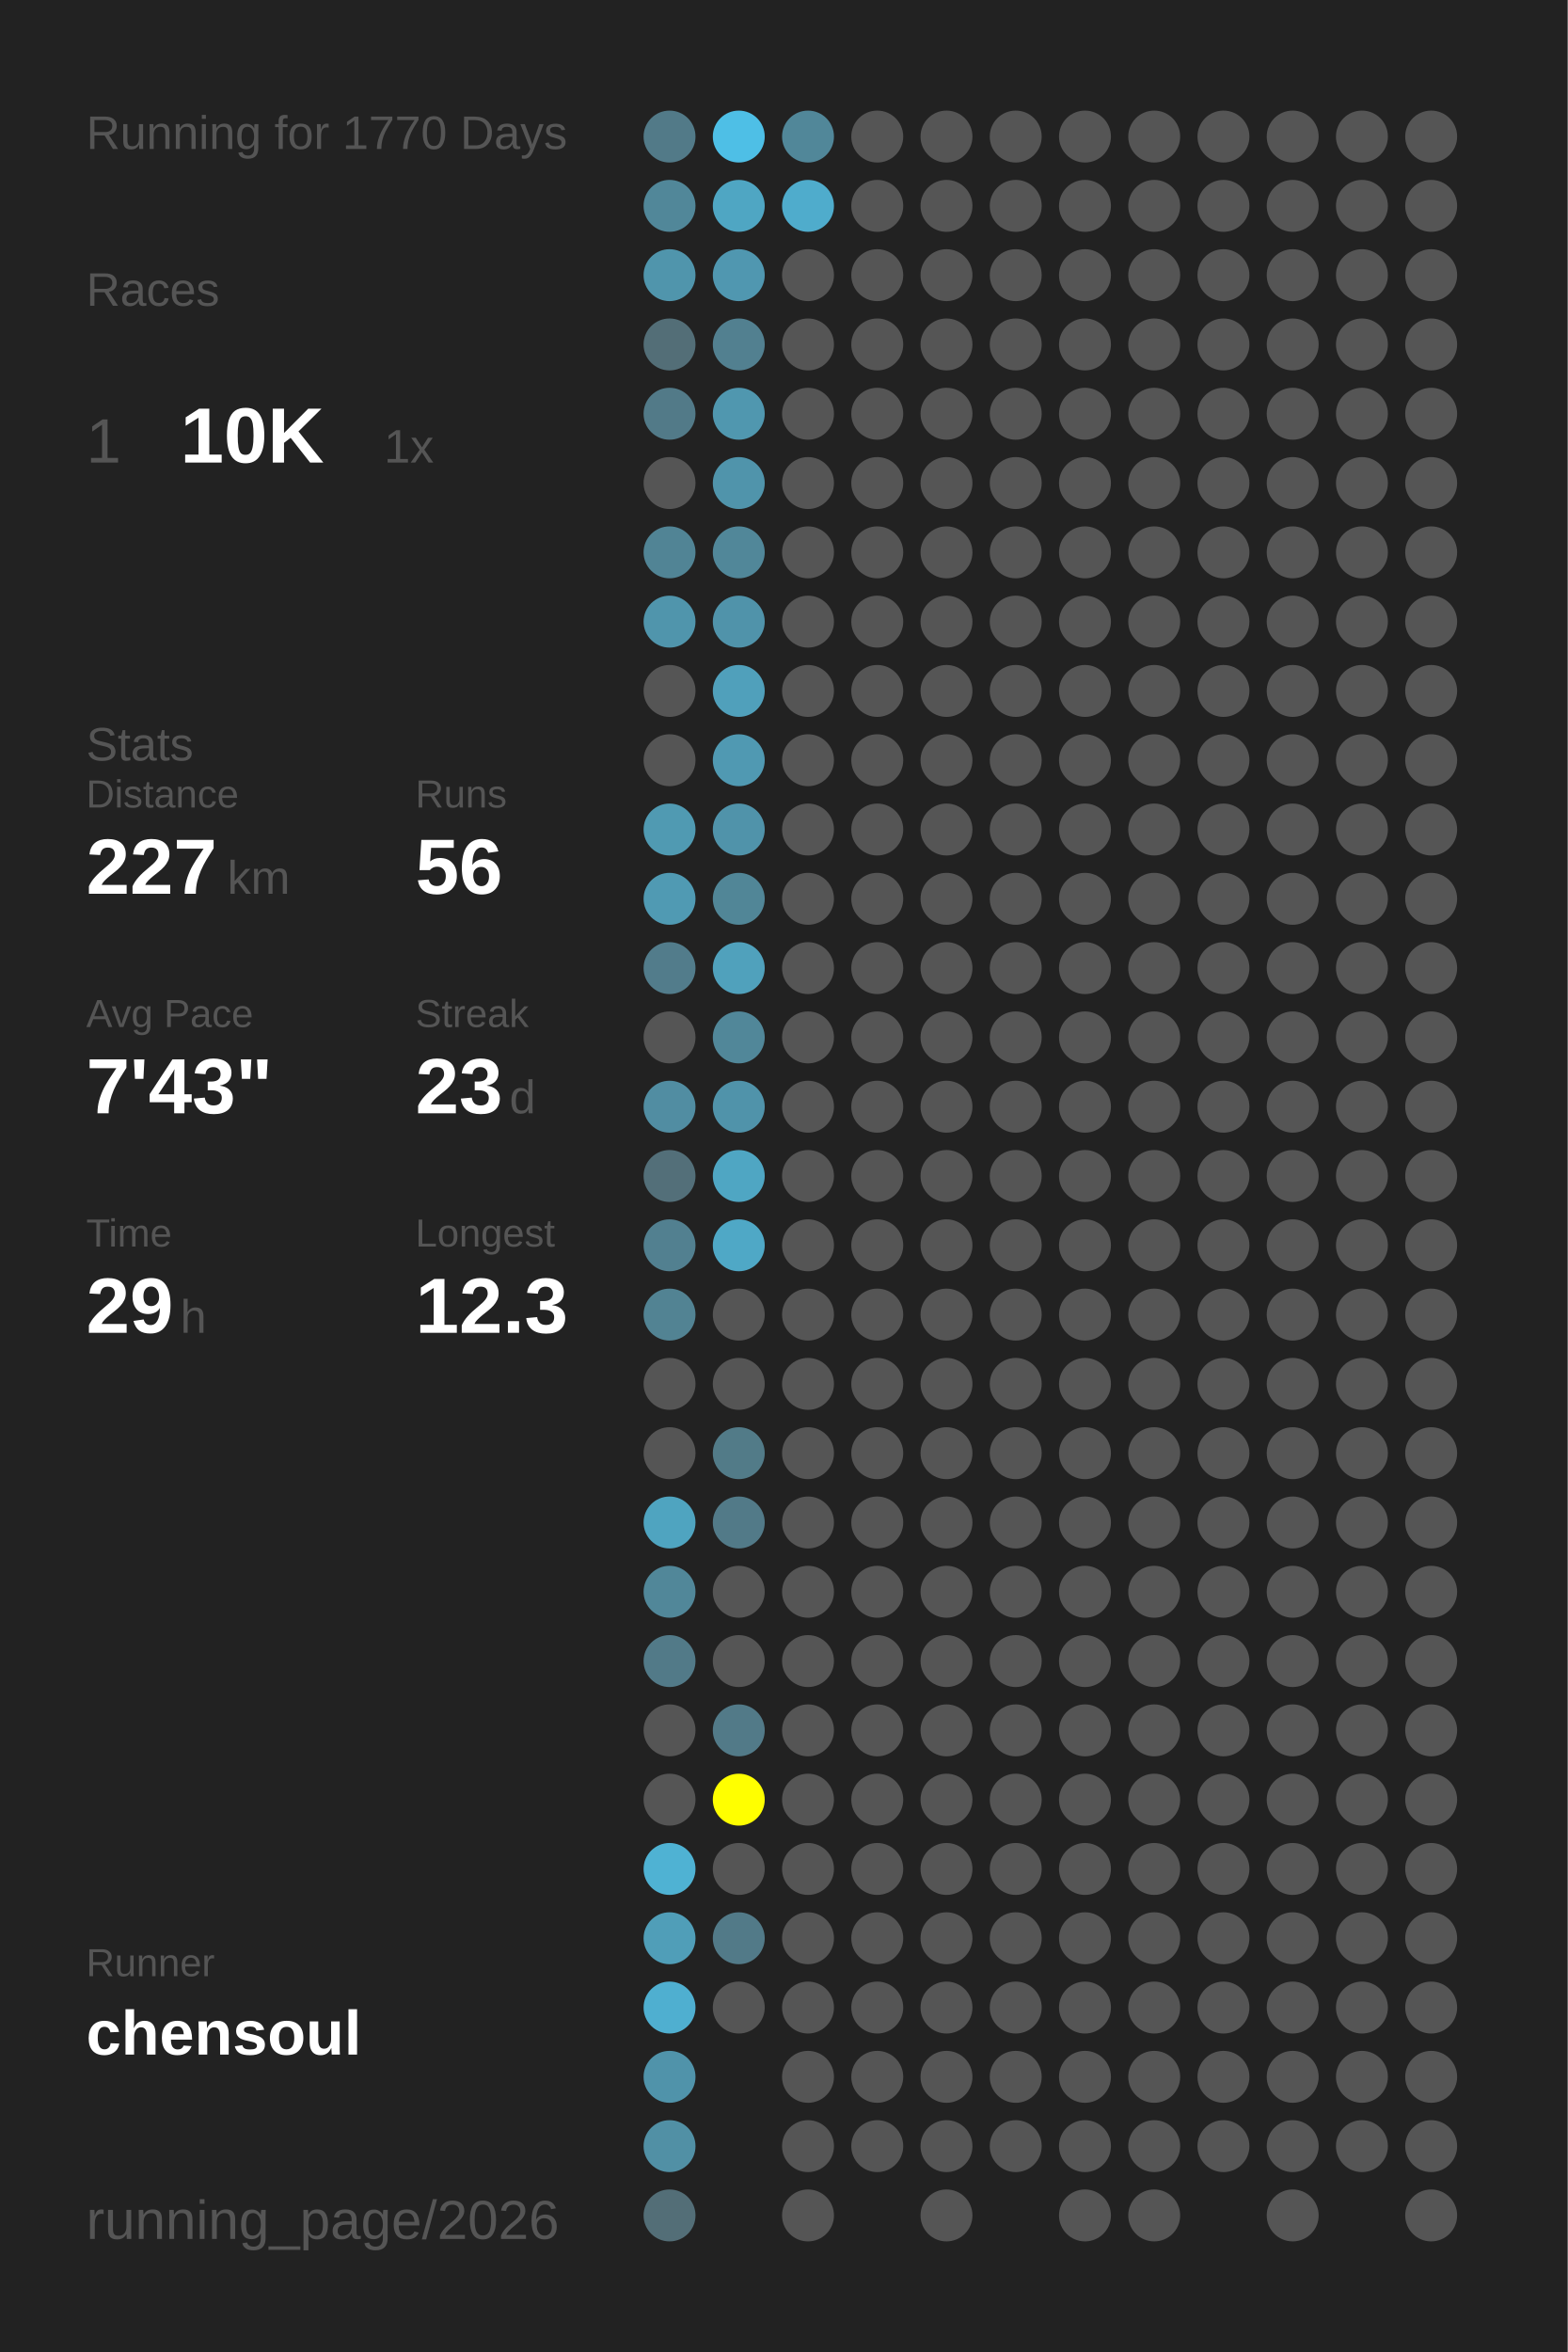
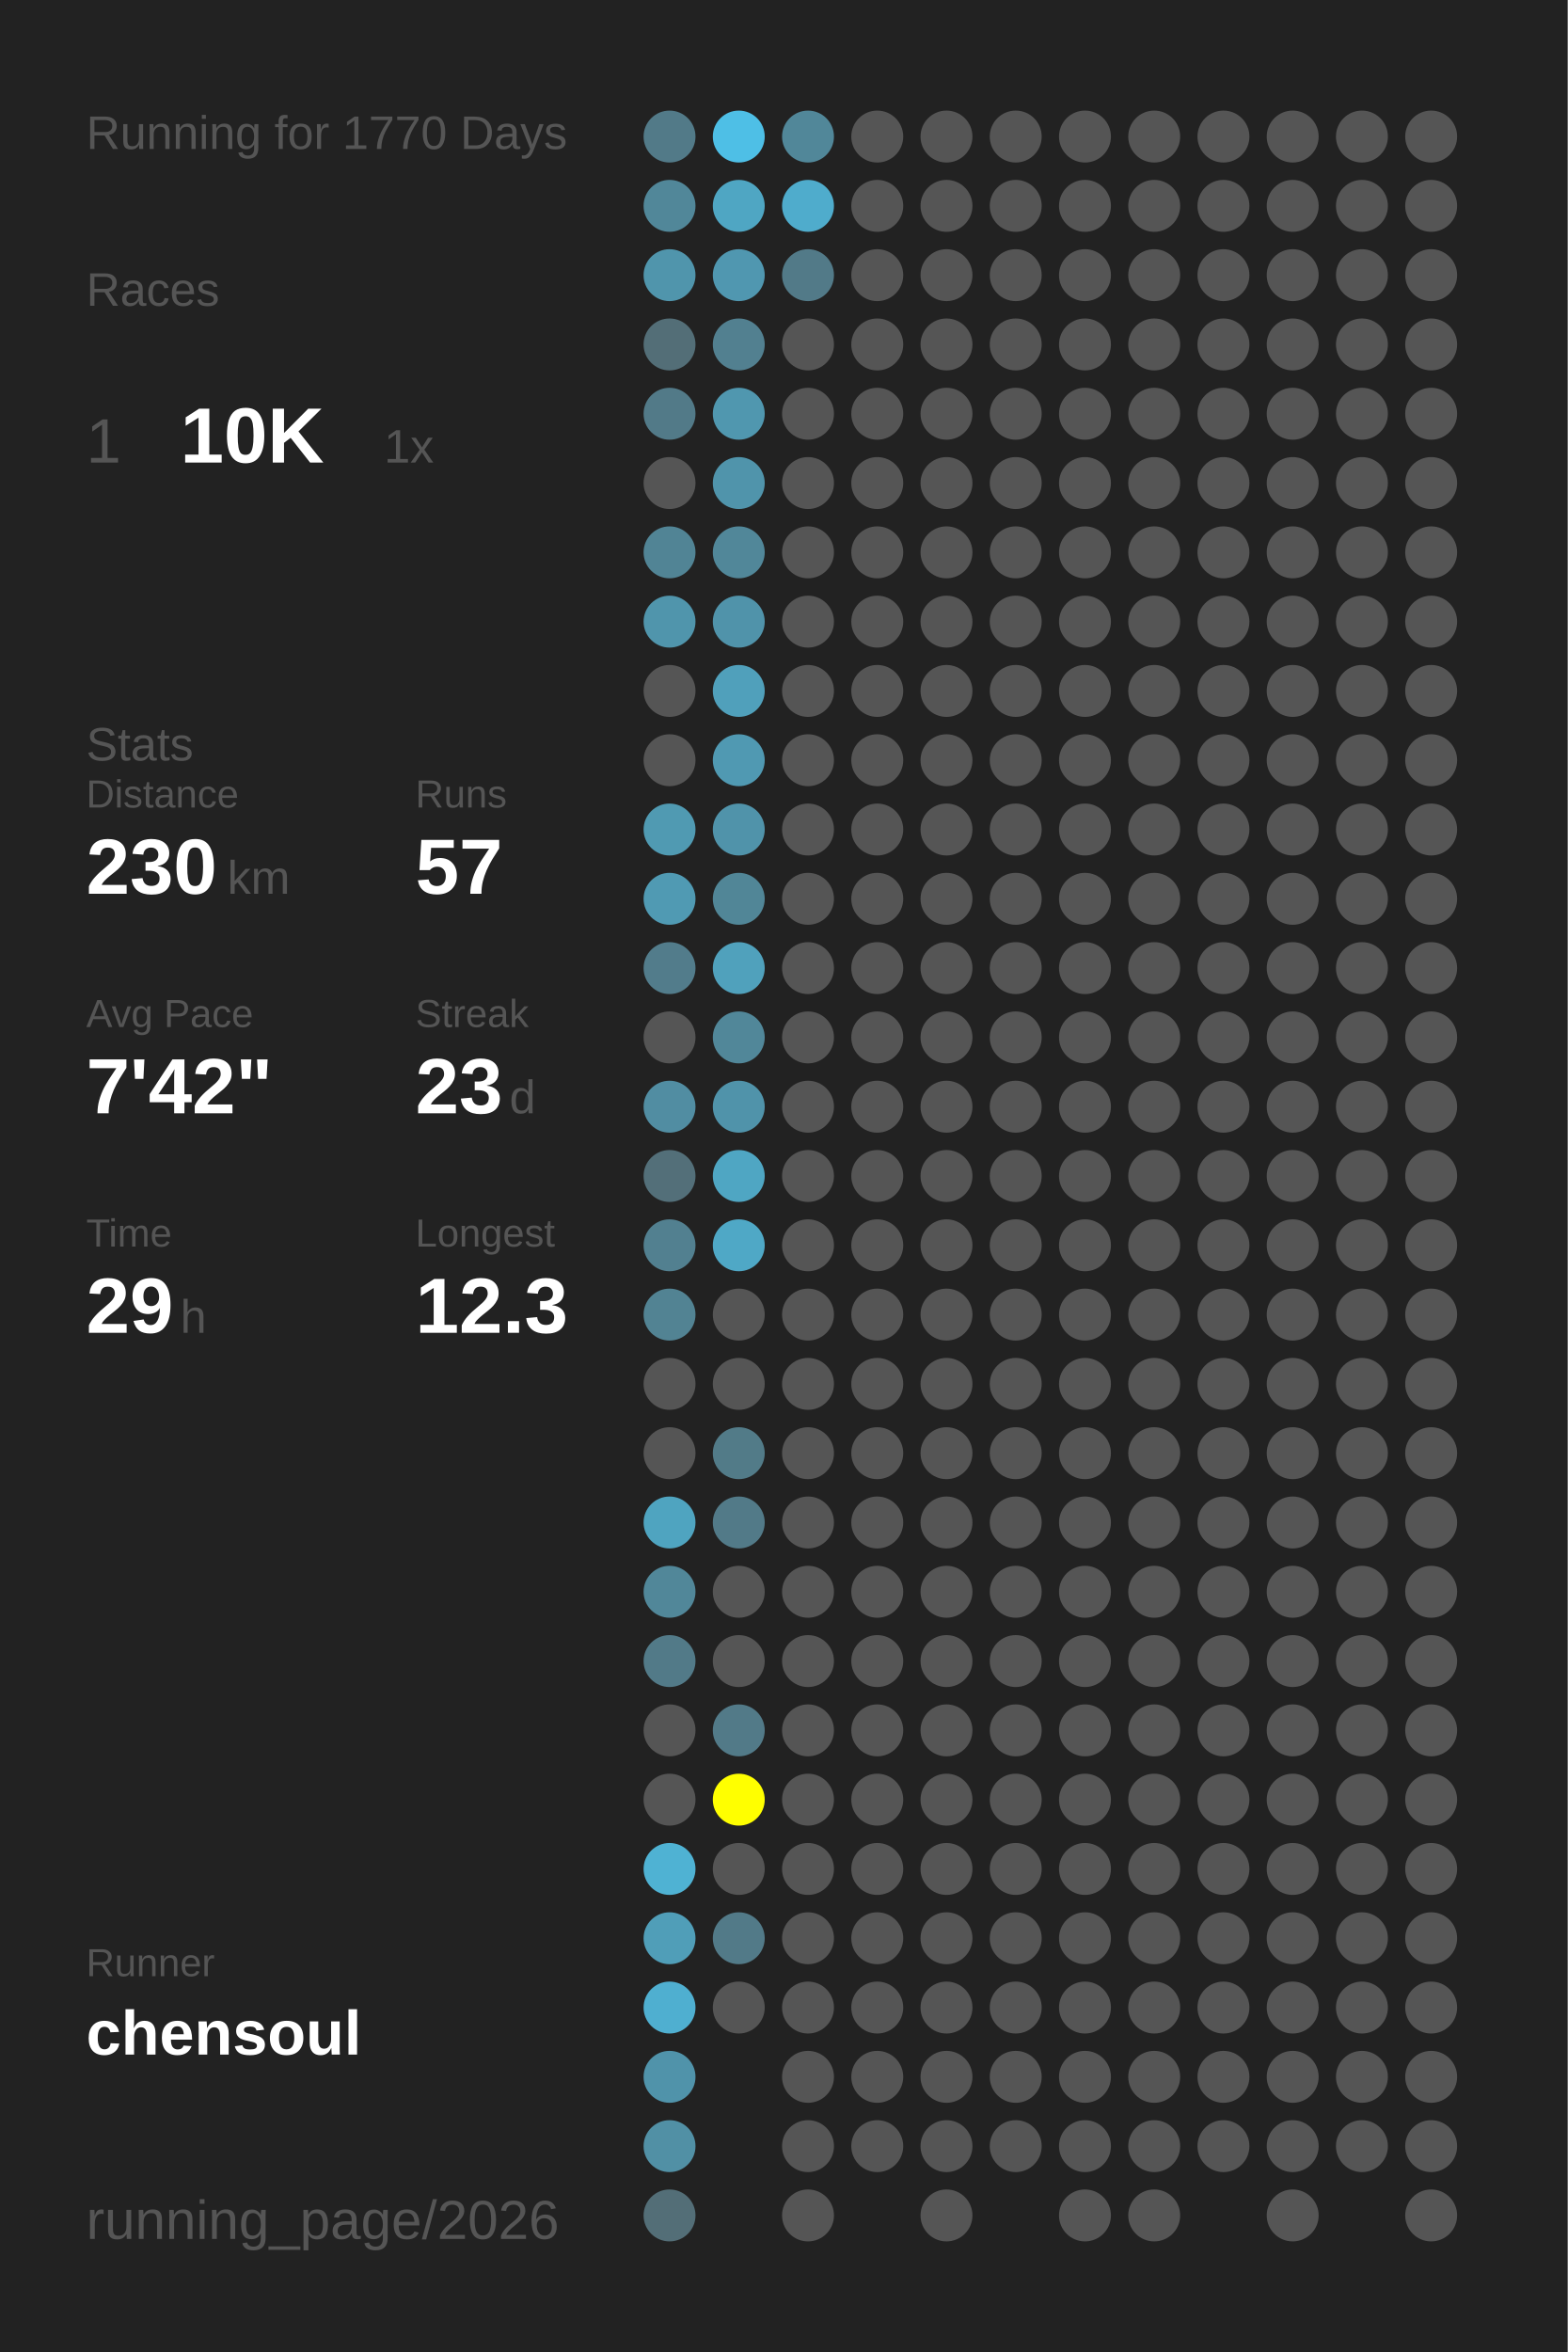
<svg xmlns="http://www.w3.org/2000/svg" baseProfile="full" height="300mm" version="1.1" viewBox="0,0,200,300" width="200mm">
  <defs />
  <rect fill="#222222" height="300" width="200" x="0" y="0" />
  <text fill="#555555" style="font-size:6px; font-family:Arial;" x="11" y="19">Running for 1770 Days</text>
  <text fill="#555555" style="font-size:6px; font-family:Arial;" x="11" y="39">Races</text>
  <text fill="#555555" style="font-size:8px; font-family:Arial;" x="11" y="59">1</text>
  <text fill="#FFFFFF" style="font-size:10px; font-family:Arial; font-weight:bold;" x="23" y="59">10K</text>
  <text fill="#555555" style="font-size:6px; font-family:Arial;" x="49" y="59">1x</text>
  <text fill="#555555" style="font-size:6px; font-family:Arial;" x="11" y="97">Stats</text>
  <text fill="#555555" style="font-size:5px; font-family:Arial;" x="11" y="103">Distance</text>
-   <text fill="#FFFFFF" style="font-size:10px; font-family:Arial; font-weight:bold;" x="11" y="114">227</text>
+   <text fill="#FFFFFF" style="font-size:10px; font-family:Arial; font-weight:bold;" x="11" y="114">230</text>
  <text fill="#555555" style="font-size:6px; font-family:Arial;" x="29" y="114">km</text>
  <text fill="#555555" style="font-size:5px; font-family:Arial;" x="53" y="103">Runs</text>
-   <text fill="#FFFFFF" style="font-size:10px; font-family:Arial; font-weight:bold;" x="53" y="114">56</text>
+   <text fill="#FFFFFF" style="font-size:10px; font-family:Arial; font-weight:bold;" x="53" y="114">57</text>
  <text fill="#555555" style="font-size:5px; font-family:Arial;" x="11" y="131">Avg Pace</text>
-   <text fill="#FFFFFF" style="font-size:10px; font-family:Arial; font-weight:bold;" x="11" y="142">7'43"</text>
+   <text fill="#FFFFFF" style="font-size:10px; font-family:Arial; font-weight:bold;" x="11" y="142">7'42"</text>
  <text fill="#555555" style="font-size:5px; font-family:Arial;" x="53" y="131">Streak</text>
  <text fill="#FFFFFF" style="font-size:10px; font-family:Arial; font-weight:bold;" x="53" y="142">23</text>
  <text fill="#555555" style="font-size:6px; font-family:Arial;" x="65" y="142">d</text>
  <text fill="#555555" style="font-size:5px; font-family:Arial;" x="11" y="159">Time</text>
  <text fill="#FFFFFF" style="font-size:10px; font-family:Arial; font-weight:bold;" x="11" y="170">29</text>
  <text fill="#555555" style="font-size:6px; font-family:Arial;" x="23" y="170">h</text>
  <text fill="#555555" style="font-size:5px; font-family:Arial;" x="53" y="159">Longest</text>
  <text fill="#FFFFFF" style="font-size:10px; font-family:Arial; font-weight:bold;" x="53" y="170">12.3</text>
  <text fill="#555555" style="font-size:5px; font-family:Arial;" x="11" y="252.065">Runner</text>
  <text fill="#FFFFFF" style="font-size:8px; font-family:Arial; font-weight:bold;" x="11" y="262.065">chensoul</text>
  <text fill="#555555" style="font-size:7px; font-family:Arial;" x="11" y="285.581">running_page/2026</text>
  <circle cx="85.417" cy="17.419" fill="#527a88" r="3.312" />
  <circle cx="85.417" cy="26.258" fill="#518799" r="3.312" />
  <circle cx="85.417" cy="35.097" fill="#5095ac" r="3.312" />
  <circle cx="85.417" cy="43.935" fill="#536e77" r="3.312" />
  <circle cx="85.417" cy="52.774" fill="#527a88" r="3.312" />
  <circle cx="85.417" cy="61.613" fill="#555555" r="3.312" />
  <circle cx="85.417" cy="70.452" fill="#518495" r="3.312" />
  <circle cx="85.417" cy="79.29" fill="#5095ac" r="3.312" />
  <circle cx="85.417" cy="88.129" fill="#555555" r="3.312" />
  <circle cx="85.417" cy="96.968" fill="#555555" r="3.312" />
  <circle cx="85.417" cy="105.806" fill="#509ab2" r="3.312" />
  <circle cx="85.417" cy="114.645" fill="#509ab3" r="3.312" />
  <circle cx="85.417" cy="123.484" fill="#527c8b" r="3.312" />
  <circle cx="85.417" cy="132.323" fill="#555555" r="3.312" />
  <circle cx="85.417" cy="141.161" fill="#518da2" r="3.312" />
  <circle cx="85.417" cy="150" fill="#536f79" r="3.312" />
  <circle cx="85.417" cy="158.839" fill="#528090" r="3.312" />
  <circle cx="85.417" cy="167.677" fill="#528393" r="3.312" />
  <circle cx="85.417" cy="176.516" fill="#555555" r="3.312" />
  <circle cx="85.417" cy="185.355" fill="#555555" r="3.312" />
  <circle cx="85.417" cy="194.194" fill="#4fa4c0" r="3.312" />
  <circle cx="85.417" cy="203.032" fill="#518799" r="3.312" />
  <circle cx="85.417" cy="211.871" fill="#527a88" r="3.312" />
  <circle cx="85.417" cy="220.71" fill="#555555" r="3.312" />
  <circle cx="85.417" cy="229.548" fill="#555555" r="3.312" />
  <circle cx="85.417" cy="238.387" fill="#4fb2d3" r="3.312" />
  <circle cx="85.417" cy="247.226" fill="#509eb8" r="3.312" />
  <circle cx="85.417" cy="256.065" fill="#4fafd0" r="3.312" />
  <circle cx="85.417" cy="264.903" fill="#5093aa" r="3.312" />
  <circle cx="85.417" cy="273.742" fill="#5190a5" r="3.312" />
  <circle cx="85.417" cy="282.581" fill="#536e77" r="3.312" />
  <circle cx="94.25" cy="17.419" fill="#4ebfe6" r="3.312" />
  <circle cx="94.25" cy="26.258" fill="#4fa6c3" r="3.312" />
  <circle cx="94.25" cy="35.097" fill="#5097b0" r="3.312" />
  <circle cx="94.25" cy="43.935" fill="#528090" r="3.312" />
  <circle cx="94.25" cy="52.774" fill="#5097af" r="3.312" />
  <circle cx="94.25" cy="61.613" fill="#5094ab" r="3.312" />
  <circle cx="94.25" cy="70.452" fill="#518799" r="3.312" />
  <circle cx="94.25" cy="79.29" fill="#5093aa" r="3.312" />
  <circle cx="94.25" cy="88.129" fill="#50a0bb" r="3.312" />
  <circle cx="94.25" cy="96.968" fill="#5099b2" r="3.312" />
  <circle cx="94.25" cy="105.806" fill="#5093aa" r="3.312" />
  <circle cx="94.25" cy="114.645" fill="#518697" r="3.312" />
  <circle cx="94.25" cy="123.484" fill="#50a1bc" r="3.312" />
  <circle cx="94.25" cy="132.323" fill="#518799" r="3.312" />
  <circle cx="94.25" cy="141.161" fill="#5093aa" r="3.312" />
  <circle cx="94.25" cy="150" fill="#4fa6c3" r="3.312" />
  <circle cx="94.25" cy="158.839" fill="#4fa8c6" r="3.312" />
  <circle cx="94.25" cy="167.677" fill="#555555" r="3.312" />
  <circle cx="94.25" cy="176.516" fill="#555555" r="3.312" />
  <circle cx="94.25" cy="185.355" fill="#527b88" r="3.312" />
  <circle cx="94.25" cy="194.194" fill="#527a88" r="3.312" />
  <circle cx="94.25" cy="203.032" fill="#555555" r="3.312" />
  <circle cx="94.25" cy="211.871" fill="#555555" r="3.312" />
  <circle cx="94.25" cy="220.71" fill="#527a88" r="3.312" />
  <circle cx="94.25" cy="229.548" fill="#FFFF00" r="3.312" />
  <circle cx="94.25" cy="238.387" fill="#555555" r="3.312" />
  <circle cx="94.25" cy="247.226" fill="#527a88" r="3.312" />
  <circle cx="94.25" cy="256.065" fill="#555555" r="3.312" />
  <circle cx="103.083" cy="17.419" fill="#518799" r="3.312" />
  <circle cx="103.083" cy="26.258" fill="#4faccc" r="3.312" />
-   <circle cx="103.083" cy="35.097" fill="#555555" r="3.312" />
+   <circle cx="103.083" cy="35.097" fill="#527a88" r="3.312" />
  <circle cx="103.083" cy="43.935" fill="#555555" r="3.312" />
  <circle cx="103.083" cy="52.774" fill="#555555" r="3.312" />
  <circle cx="103.083" cy="61.613" fill="#555555" r="3.312" />
  <circle cx="103.083" cy="70.452" fill="#555555" r="3.312" />
  <circle cx="103.083" cy="79.29" fill="#555555" r="3.312" />
  <circle cx="103.083" cy="88.129" fill="#555555" r="3.312" />
  <circle cx="103.083" cy="96.968" fill="#555555" r="3.312" />
  <circle cx="103.083" cy="105.806" fill="#555555" r="3.312" />
  <circle cx="103.083" cy="114.645" fill="#555555" r="3.312" />
  <circle cx="103.083" cy="123.484" fill="#555555" r="3.312" />
  <circle cx="103.083" cy="132.323" fill="#555555" r="3.312" />
  <circle cx="103.083" cy="141.161" fill="#555555" r="3.312" />
  <circle cx="103.083" cy="150" fill="#555555" r="3.312" />
  <circle cx="103.083" cy="158.839" fill="#555555" r="3.312" />
  <circle cx="103.083" cy="167.677" fill="#555555" r="3.312" />
  <circle cx="103.083" cy="176.516" fill="#555555" r="3.312" />
  <circle cx="103.083" cy="185.355" fill="#555555" r="3.312" />
  <circle cx="103.083" cy="194.194" fill="#555555" r="3.312" />
  <circle cx="103.083" cy="203.032" fill="#555555" r="3.312" />
  <circle cx="103.083" cy="211.871" fill="#555555" r="3.312" />
  <circle cx="103.083" cy="220.71" fill="#555555" r="3.312" />
  <circle cx="103.083" cy="229.548" fill="#555555" r="3.312" />
  <circle cx="103.083" cy="238.387" fill="#555555" r="3.312" />
  <circle cx="103.083" cy="247.226" fill="#555555" r="3.312" />
  <circle cx="103.083" cy="256.065" fill="#555555" r="3.312" />
  <circle cx="103.083" cy="264.903" fill="#555555" r="3.312" />
  <circle cx="103.083" cy="273.742" fill="#555555" r="3.312" />
  <circle cx="103.083" cy="282.581" fill="#555555" r="3.312" />
  <circle cx="111.917" cy="17.419" fill="#555555" r="3.312" />
  <circle cx="111.917" cy="26.258" fill="#555555" r="3.312" />
  <circle cx="111.917" cy="35.097" fill="#555555" r="3.312" />
  <circle cx="111.917" cy="43.935" fill="#555555" r="3.312" />
  <circle cx="111.917" cy="52.774" fill="#555555" r="3.312" />
  <circle cx="111.917" cy="61.613" fill="#555555" r="3.312" />
  <circle cx="111.917" cy="70.452" fill="#555555" r="3.312" />
  <circle cx="111.917" cy="79.29" fill="#555555" r="3.312" />
  <circle cx="111.917" cy="88.129" fill="#555555" r="3.312" />
  <circle cx="111.917" cy="96.968" fill="#555555" r="3.312" />
  <circle cx="111.917" cy="105.806" fill="#555555" r="3.312" />
  <circle cx="111.917" cy="114.645" fill="#555555" r="3.312" />
  <circle cx="111.917" cy="123.484" fill="#555555" r="3.312" />
  <circle cx="111.917" cy="132.323" fill="#555555" r="3.312" />
  <circle cx="111.917" cy="141.161" fill="#555555" r="3.312" />
  <circle cx="111.917" cy="150" fill="#555555" r="3.312" />
  <circle cx="111.917" cy="158.839" fill="#555555" r="3.312" />
  <circle cx="111.917" cy="167.677" fill="#555555" r="3.312" />
  <circle cx="111.917" cy="176.516" fill="#555555" r="3.312" />
  <circle cx="111.917" cy="185.355" fill="#555555" r="3.312" />
  <circle cx="111.917" cy="194.194" fill="#555555" r="3.312" />
  <circle cx="111.917" cy="203.032" fill="#555555" r="3.312" />
  <circle cx="111.917" cy="211.871" fill="#555555" r="3.312" />
  <circle cx="111.917" cy="220.71" fill="#555555" r="3.312" />
  <circle cx="111.917" cy="229.548" fill="#555555" r="3.312" />
  <circle cx="111.917" cy="238.387" fill="#555555" r="3.312" />
  <circle cx="111.917" cy="247.226" fill="#555555" r="3.312" />
  <circle cx="111.917" cy="256.065" fill="#555555" r="3.312" />
  <circle cx="111.917" cy="264.903" fill="#555555" r="3.312" />
  <circle cx="111.917" cy="273.742" fill="#555555" r="3.312" />
  <circle cx="120.75" cy="17.419" fill="#555555" r="3.312" />
  <circle cx="120.75" cy="26.258" fill="#555555" r="3.312" />
  <circle cx="120.75" cy="35.097" fill="#555555" r="3.312" />
  <circle cx="120.75" cy="43.935" fill="#555555" r="3.312" />
  <circle cx="120.75" cy="52.774" fill="#555555" r="3.312" />
  <circle cx="120.75" cy="61.613" fill="#555555" r="3.312" />
  <circle cx="120.75" cy="70.452" fill="#555555" r="3.312" />
  <circle cx="120.75" cy="79.29" fill="#555555" r="3.312" />
  <circle cx="120.75" cy="88.129" fill="#555555" r="3.312" />
  <circle cx="120.75" cy="96.968" fill="#555555" r="3.312" />
  <circle cx="120.75" cy="105.806" fill="#555555" r="3.312" />
  <circle cx="120.75" cy="114.645" fill="#555555" r="3.312" />
  <circle cx="120.75" cy="123.484" fill="#555555" r="3.312" />
  <circle cx="120.75" cy="132.323" fill="#555555" r="3.312" />
  <circle cx="120.75" cy="141.161" fill="#555555" r="3.312" />
  <circle cx="120.75" cy="150" fill="#555555" r="3.312" />
  <circle cx="120.75" cy="158.839" fill="#555555" r="3.312" />
  <circle cx="120.75" cy="167.677" fill="#555555" r="3.312" />
  <circle cx="120.75" cy="176.516" fill="#555555" r="3.312" />
  <circle cx="120.75" cy="185.355" fill="#555555" r="3.312" />
  <circle cx="120.75" cy="194.194" fill="#555555" r="3.312" />
  <circle cx="120.75" cy="203.032" fill="#555555" r="3.312" />
  <circle cx="120.75" cy="211.871" fill="#555555" r="3.312" />
  <circle cx="120.75" cy="220.71" fill="#555555" r="3.312" />
  <circle cx="120.75" cy="229.548" fill="#555555" r="3.312" />
  <circle cx="120.75" cy="238.387" fill="#555555" r="3.312" />
  <circle cx="120.75" cy="247.226" fill="#555555" r="3.312" />
  <circle cx="120.75" cy="256.065" fill="#555555" r="3.312" />
  <circle cx="120.75" cy="264.903" fill="#555555" r="3.312" />
  <circle cx="120.75" cy="273.742" fill="#555555" r="3.312" />
  <circle cx="120.75" cy="282.581" fill="#555555" r="3.312" />
  <circle cx="129.583" cy="17.419" fill="#555555" r="3.312" />
  <circle cx="129.583" cy="26.258" fill="#555555" r="3.312" />
  <circle cx="129.583" cy="35.097" fill="#555555" r="3.312" />
  <circle cx="129.583" cy="43.935" fill="#555555" r="3.312" />
  <circle cx="129.583" cy="52.774" fill="#555555" r="3.312" />
  <circle cx="129.583" cy="61.613" fill="#555555" r="3.312" />
  <circle cx="129.583" cy="70.452" fill="#555555" r="3.312" />
  <circle cx="129.583" cy="79.29" fill="#555555" r="3.312" />
  <circle cx="129.583" cy="88.129" fill="#555555" r="3.312" />
  <circle cx="129.583" cy="96.968" fill="#555555" r="3.312" />
  <circle cx="129.583" cy="105.806" fill="#555555" r="3.312" />
  <circle cx="129.583" cy="114.645" fill="#555555" r="3.312" />
  <circle cx="129.583" cy="123.484" fill="#555555" r="3.312" />
  <circle cx="129.583" cy="132.323" fill="#555555" r="3.312" />
  <circle cx="129.583" cy="141.161" fill="#555555" r="3.312" />
  <circle cx="129.583" cy="150" fill="#555555" r="3.312" />
  <circle cx="129.583" cy="158.839" fill="#555555" r="3.312" />
  <circle cx="129.583" cy="167.677" fill="#555555" r="3.312" />
  <circle cx="129.583" cy="176.516" fill="#555555" r="3.312" />
  <circle cx="129.583" cy="185.355" fill="#555555" r="3.312" />
  <circle cx="129.583" cy="194.194" fill="#555555" r="3.312" />
  <circle cx="129.583" cy="203.032" fill="#555555" r="3.312" />
  <circle cx="129.583" cy="211.871" fill="#555555" r="3.312" />
  <circle cx="129.583" cy="220.71" fill="#555555" r="3.312" />
  <circle cx="129.583" cy="229.548" fill="#555555" r="3.312" />
  <circle cx="129.583" cy="238.387" fill="#555555" r="3.312" />
  <circle cx="129.583" cy="247.226" fill="#555555" r="3.312" />
  <circle cx="129.583" cy="256.065" fill="#555555" r="3.312" />
  <circle cx="129.583" cy="264.903" fill="#555555" r="3.312" />
  <circle cx="129.583" cy="273.742" fill="#555555" r="3.312" />
  <circle cx="138.417" cy="17.419" fill="#555555" r="3.312" />
  <circle cx="138.417" cy="26.258" fill="#555555" r="3.312" />
  <circle cx="138.417" cy="35.097" fill="#555555" r="3.312" />
  <circle cx="138.417" cy="43.935" fill="#555555" r="3.312" />
  <circle cx="138.417" cy="52.774" fill="#555555" r="3.312" />
  <circle cx="138.417" cy="61.613" fill="#555555" r="3.312" />
  <circle cx="138.417" cy="70.452" fill="#555555" r="3.312" />
  <circle cx="138.417" cy="79.29" fill="#555555" r="3.312" />
  <circle cx="138.417" cy="88.129" fill="#555555" r="3.312" />
  <circle cx="138.417" cy="96.968" fill="#555555" r="3.312" />
  <circle cx="138.417" cy="105.806" fill="#555555" r="3.312" />
  <circle cx="138.417" cy="114.645" fill="#555555" r="3.312" />
  <circle cx="138.417" cy="123.484" fill="#555555" r="3.312" />
  <circle cx="138.417" cy="132.323" fill="#555555" r="3.312" />
  <circle cx="138.417" cy="141.161" fill="#555555" r="3.312" />
  <circle cx="138.417" cy="150" fill="#555555" r="3.312" />
  <circle cx="138.417" cy="158.839" fill="#555555" r="3.312" />
  <circle cx="138.417" cy="167.677" fill="#555555" r="3.312" />
  <circle cx="138.417" cy="176.516" fill="#555555" r="3.312" />
  <circle cx="138.417" cy="185.355" fill="#555555" r="3.312" />
  <circle cx="138.417" cy="194.194" fill="#555555" r="3.312" />
  <circle cx="138.417" cy="203.032" fill="#555555" r="3.312" />
  <circle cx="138.417" cy="211.871" fill="#555555" r="3.312" />
  <circle cx="138.417" cy="220.71" fill="#555555" r="3.312" />
  <circle cx="138.417" cy="229.548" fill="#555555" r="3.312" />
  <circle cx="138.417" cy="238.387" fill="#555555" r="3.312" />
  <circle cx="138.417" cy="247.226" fill="#555555" r="3.312" />
  <circle cx="138.417" cy="256.065" fill="#555555" r="3.312" />
  <circle cx="138.417" cy="264.903" fill="#555555" r="3.312" />
  <circle cx="138.417" cy="273.742" fill="#555555" r="3.312" />
  <circle cx="138.417" cy="282.581" fill="#555555" r="3.312" />
  <circle cx="147.25" cy="17.419" fill="#555555" r="3.312" />
  <circle cx="147.25" cy="26.258" fill="#555555" r="3.312" />
  <circle cx="147.25" cy="35.097" fill="#555555" r="3.312" />
  <circle cx="147.25" cy="43.935" fill="#555555" r="3.312" />
  <circle cx="147.25" cy="52.774" fill="#555555" r="3.312" />
  <circle cx="147.25" cy="61.613" fill="#555555" r="3.312" />
  <circle cx="147.25" cy="70.452" fill="#555555" r="3.312" />
  <circle cx="147.25" cy="79.29" fill="#555555" r="3.312" />
  <circle cx="147.25" cy="88.129" fill="#555555" r="3.312" />
  <circle cx="147.25" cy="96.968" fill="#555555" r="3.312" />
  <circle cx="147.25" cy="105.806" fill="#555555" r="3.312" />
  <circle cx="147.25" cy="114.645" fill="#555555" r="3.312" />
  <circle cx="147.25" cy="123.484" fill="#555555" r="3.312" />
  <circle cx="147.25" cy="132.323" fill="#555555" r="3.312" />
  <circle cx="147.25" cy="141.161" fill="#555555" r="3.312" />
  <circle cx="147.25" cy="150" fill="#555555" r="3.312" />
  <circle cx="147.25" cy="158.839" fill="#555555" r="3.312" />
  <circle cx="147.25" cy="167.677" fill="#555555" r="3.312" />
  <circle cx="147.25" cy="176.516" fill="#555555" r="3.312" />
  <circle cx="147.25" cy="185.355" fill="#555555" r="3.312" />
  <circle cx="147.25" cy="194.194" fill="#555555" r="3.312" />
  <circle cx="147.25" cy="203.032" fill="#555555" r="3.312" />
  <circle cx="147.25" cy="211.871" fill="#555555" r="3.312" />
  <circle cx="147.25" cy="220.71" fill="#555555" r="3.312" />
  <circle cx="147.25" cy="229.548" fill="#555555" r="3.312" />
  <circle cx="147.25" cy="238.387" fill="#555555" r="3.312" />
  <circle cx="147.25" cy="247.226" fill="#555555" r="3.312" />
  <circle cx="147.25" cy="256.065" fill="#555555" r="3.312" />
  <circle cx="147.25" cy="264.903" fill="#555555" r="3.312" />
  <circle cx="147.25" cy="273.742" fill="#555555" r="3.312" />
  <circle cx="147.25" cy="282.581" fill="#555555" r="3.312" />
  <circle cx="156.083" cy="17.419" fill="#555555" r="3.312" />
  <circle cx="156.083" cy="26.258" fill="#555555" r="3.312" />
  <circle cx="156.083" cy="35.097" fill="#555555" r="3.312" />
  <circle cx="156.083" cy="43.935" fill="#555555" r="3.312" />
  <circle cx="156.083" cy="52.774" fill="#555555" r="3.312" />
  <circle cx="156.083" cy="61.613" fill="#555555" r="3.312" />
  <circle cx="156.083" cy="70.452" fill="#555555" r="3.312" />
  <circle cx="156.083" cy="79.29" fill="#555555" r="3.312" />
  <circle cx="156.083" cy="88.129" fill="#555555" r="3.312" />
  <circle cx="156.083" cy="96.968" fill="#555555" r="3.312" />
  <circle cx="156.083" cy="105.806" fill="#555555" r="3.312" />
  <circle cx="156.083" cy="114.645" fill="#555555" r="3.312" />
  <circle cx="156.083" cy="123.484" fill="#555555" r="3.312" />
  <circle cx="156.083" cy="132.323" fill="#555555" r="3.312" />
  <circle cx="156.083" cy="141.161" fill="#555555" r="3.312" />
  <circle cx="156.083" cy="150" fill="#555555" r="3.312" />
  <circle cx="156.083" cy="158.839" fill="#555555" r="3.312" />
  <circle cx="156.083" cy="167.677" fill="#555555" r="3.312" />
  <circle cx="156.083" cy="176.516" fill="#555555" r="3.312" />
  <circle cx="156.083" cy="185.355" fill="#555555" r="3.312" />
  <circle cx="156.083" cy="194.194" fill="#555555" r="3.312" />
  <circle cx="156.083" cy="203.032" fill="#555555" r="3.312" />
  <circle cx="156.083" cy="211.871" fill="#555555" r="3.312" />
  <circle cx="156.083" cy="220.71" fill="#555555" r="3.312" />
  <circle cx="156.083" cy="229.548" fill="#555555" r="3.312" />
  <circle cx="156.083" cy="238.387" fill="#555555" r="3.312" />
  <circle cx="156.083" cy="247.226" fill="#555555" r="3.312" />
  <circle cx="156.083" cy="256.065" fill="#555555" r="3.312" />
  <circle cx="156.083" cy="264.903" fill="#555555" r="3.312" />
  <circle cx="156.083" cy="273.742" fill="#555555" r="3.312" />
  <circle cx="164.917" cy="17.419" fill="#555555" r="3.312" />
  <circle cx="164.917" cy="26.258" fill="#555555" r="3.312" />
  <circle cx="164.917" cy="35.097" fill="#555555" r="3.312" />
  <circle cx="164.917" cy="43.935" fill="#555555" r="3.312" />
  <circle cx="164.917" cy="52.774" fill="#555555" r="3.312" />
  <circle cx="164.917" cy="61.613" fill="#555555" r="3.312" />
  <circle cx="164.917" cy="70.452" fill="#555555" r="3.312" />
  <circle cx="164.917" cy="79.29" fill="#555555" r="3.312" />
  <circle cx="164.917" cy="88.129" fill="#555555" r="3.312" />
  <circle cx="164.917" cy="96.968" fill="#555555" r="3.312" />
  <circle cx="164.917" cy="105.806" fill="#555555" r="3.312" />
  <circle cx="164.917" cy="114.645" fill="#555555" r="3.312" />
  <circle cx="164.917" cy="123.484" fill="#555555" r="3.312" />
  <circle cx="164.917" cy="132.323" fill="#555555" r="3.312" />
  <circle cx="164.917" cy="141.161" fill="#555555" r="3.312" />
  <circle cx="164.917" cy="150" fill="#555555" r="3.312" />
  <circle cx="164.917" cy="158.839" fill="#555555" r="3.312" />
  <circle cx="164.917" cy="167.677" fill="#555555" r="3.312" />
  <circle cx="164.917" cy="176.516" fill="#555555" r="3.312" />
  <circle cx="164.917" cy="185.355" fill="#555555" r="3.312" />
  <circle cx="164.917" cy="194.194" fill="#555555" r="3.312" />
  <circle cx="164.917" cy="203.032" fill="#555555" r="3.312" />
  <circle cx="164.917" cy="211.871" fill="#555555" r="3.312" />
  <circle cx="164.917" cy="220.71" fill="#555555" r="3.312" />
  <circle cx="164.917" cy="229.548" fill="#555555" r="3.312" />
  <circle cx="164.917" cy="238.387" fill="#555555" r="3.312" />
  <circle cx="164.917" cy="247.226" fill="#555555" r="3.312" />
  <circle cx="164.917" cy="256.065" fill="#555555" r="3.312" />
  <circle cx="164.917" cy="264.903" fill="#555555" r="3.312" />
  <circle cx="164.917" cy="273.742" fill="#555555" r="3.312" />
  <circle cx="164.917" cy="282.581" fill="#555555" r="3.312" />
  <circle cx="173.75" cy="17.419" fill="#555555" r="3.312" />
  <circle cx="173.75" cy="26.258" fill="#555555" r="3.312" />
  <circle cx="173.75" cy="35.097" fill="#555555" r="3.312" />
  <circle cx="173.75" cy="43.935" fill="#555555" r="3.312" />
  <circle cx="173.75" cy="52.774" fill="#555555" r="3.312" />
  <circle cx="173.75" cy="61.613" fill="#555555" r="3.312" />
  <circle cx="173.75" cy="70.452" fill="#555555" r="3.312" />
  <circle cx="173.75" cy="79.29" fill="#555555" r="3.312" />
  <circle cx="173.75" cy="88.129" fill="#555555" r="3.312" />
  <circle cx="173.75" cy="96.968" fill="#555555" r="3.312" />
  <circle cx="173.75" cy="105.806" fill="#555555" r="3.312" />
  <circle cx="173.75" cy="114.645" fill="#555555" r="3.312" />
  <circle cx="173.75" cy="123.484" fill="#555555" r="3.312" />
  <circle cx="173.75" cy="132.323" fill="#555555" r="3.312" />
  <circle cx="173.75" cy="141.161" fill="#555555" r="3.312" />
  <circle cx="173.75" cy="150" fill="#555555" r="3.312" />
  <circle cx="173.75" cy="158.839" fill="#555555" r="3.312" />
  <circle cx="173.75" cy="167.677" fill="#555555" r="3.312" />
  <circle cx="173.75" cy="176.516" fill="#555555" r="3.312" />
  <circle cx="173.75" cy="185.355" fill="#555555" r="3.312" />
  <circle cx="173.75" cy="194.194" fill="#555555" r="3.312" />
  <circle cx="173.75" cy="203.032" fill="#555555" r="3.312" />
  <circle cx="173.75" cy="211.871" fill="#555555" r="3.312" />
  <circle cx="173.75" cy="220.71" fill="#555555" r="3.312" />
  <circle cx="173.75" cy="229.548" fill="#555555" r="3.312" />
  <circle cx="173.75" cy="238.387" fill="#555555" r="3.312" />
  <circle cx="173.75" cy="247.226" fill="#555555" r="3.312" />
  <circle cx="173.75" cy="256.065" fill="#555555" r="3.312" />
  <circle cx="173.75" cy="264.903" fill="#555555" r="3.312" />
  <circle cx="173.75" cy="273.742" fill="#555555" r="3.312" />
  <circle cx="182.583" cy="17.419" fill="#555555" r="3.312" />
  <circle cx="182.583" cy="26.258" fill="#555555" r="3.312" />
  <circle cx="182.583" cy="35.097" fill="#555555" r="3.312" />
  <circle cx="182.583" cy="43.935" fill="#555555" r="3.312" />
  <circle cx="182.583" cy="52.774" fill="#555555" r="3.312" />
  <circle cx="182.583" cy="61.613" fill="#555555" r="3.312" />
  <circle cx="182.583" cy="70.452" fill="#555555" r="3.312" />
  <circle cx="182.583" cy="79.29" fill="#555555" r="3.312" />
  <circle cx="182.583" cy="88.129" fill="#555555" r="3.312" />
  <circle cx="182.583" cy="96.968" fill="#555555" r="3.312" />
  <circle cx="182.583" cy="105.806" fill="#555555" r="3.312" />
  <circle cx="182.583" cy="114.645" fill="#555555" r="3.312" />
  <circle cx="182.583" cy="123.484" fill="#555555" r="3.312" />
  <circle cx="182.583" cy="132.323" fill="#555555" r="3.312" />
  <circle cx="182.583" cy="141.161" fill="#555555" r="3.312" />
  <circle cx="182.583" cy="150" fill="#555555" r="3.312" />
  <circle cx="182.583" cy="158.839" fill="#555555" r="3.312" />
  <circle cx="182.583" cy="167.677" fill="#555555" r="3.312" />
  <circle cx="182.583" cy="176.516" fill="#555555" r="3.312" />
  <circle cx="182.583" cy="185.355" fill="#555555" r="3.312" />
  <circle cx="182.583" cy="194.194" fill="#555555" r="3.312" />
  <circle cx="182.583" cy="203.032" fill="#555555" r="3.312" />
  <circle cx="182.583" cy="211.871" fill="#555555" r="3.312" />
  <circle cx="182.583" cy="220.71" fill="#555555" r="3.312" />
  <circle cx="182.583" cy="229.548" fill="#555555" r="3.312" />
  <circle cx="182.583" cy="238.387" fill="#555555" r="3.312" />
  <circle cx="182.583" cy="247.226" fill="#555555" r="3.312" />
  <circle cx="182.583" cy="256.065" fill="#555555" r="3.312" />
  <circle cx="182.583" cy="264.903" fill="#555555" r="3.312" />
  <circle cx="182.583" cy="273.742" fill="#555555" r="3.312" />
  <circle cx="182.583" cy="282.581" fill="#555555" r="3.312" />
</svg>
